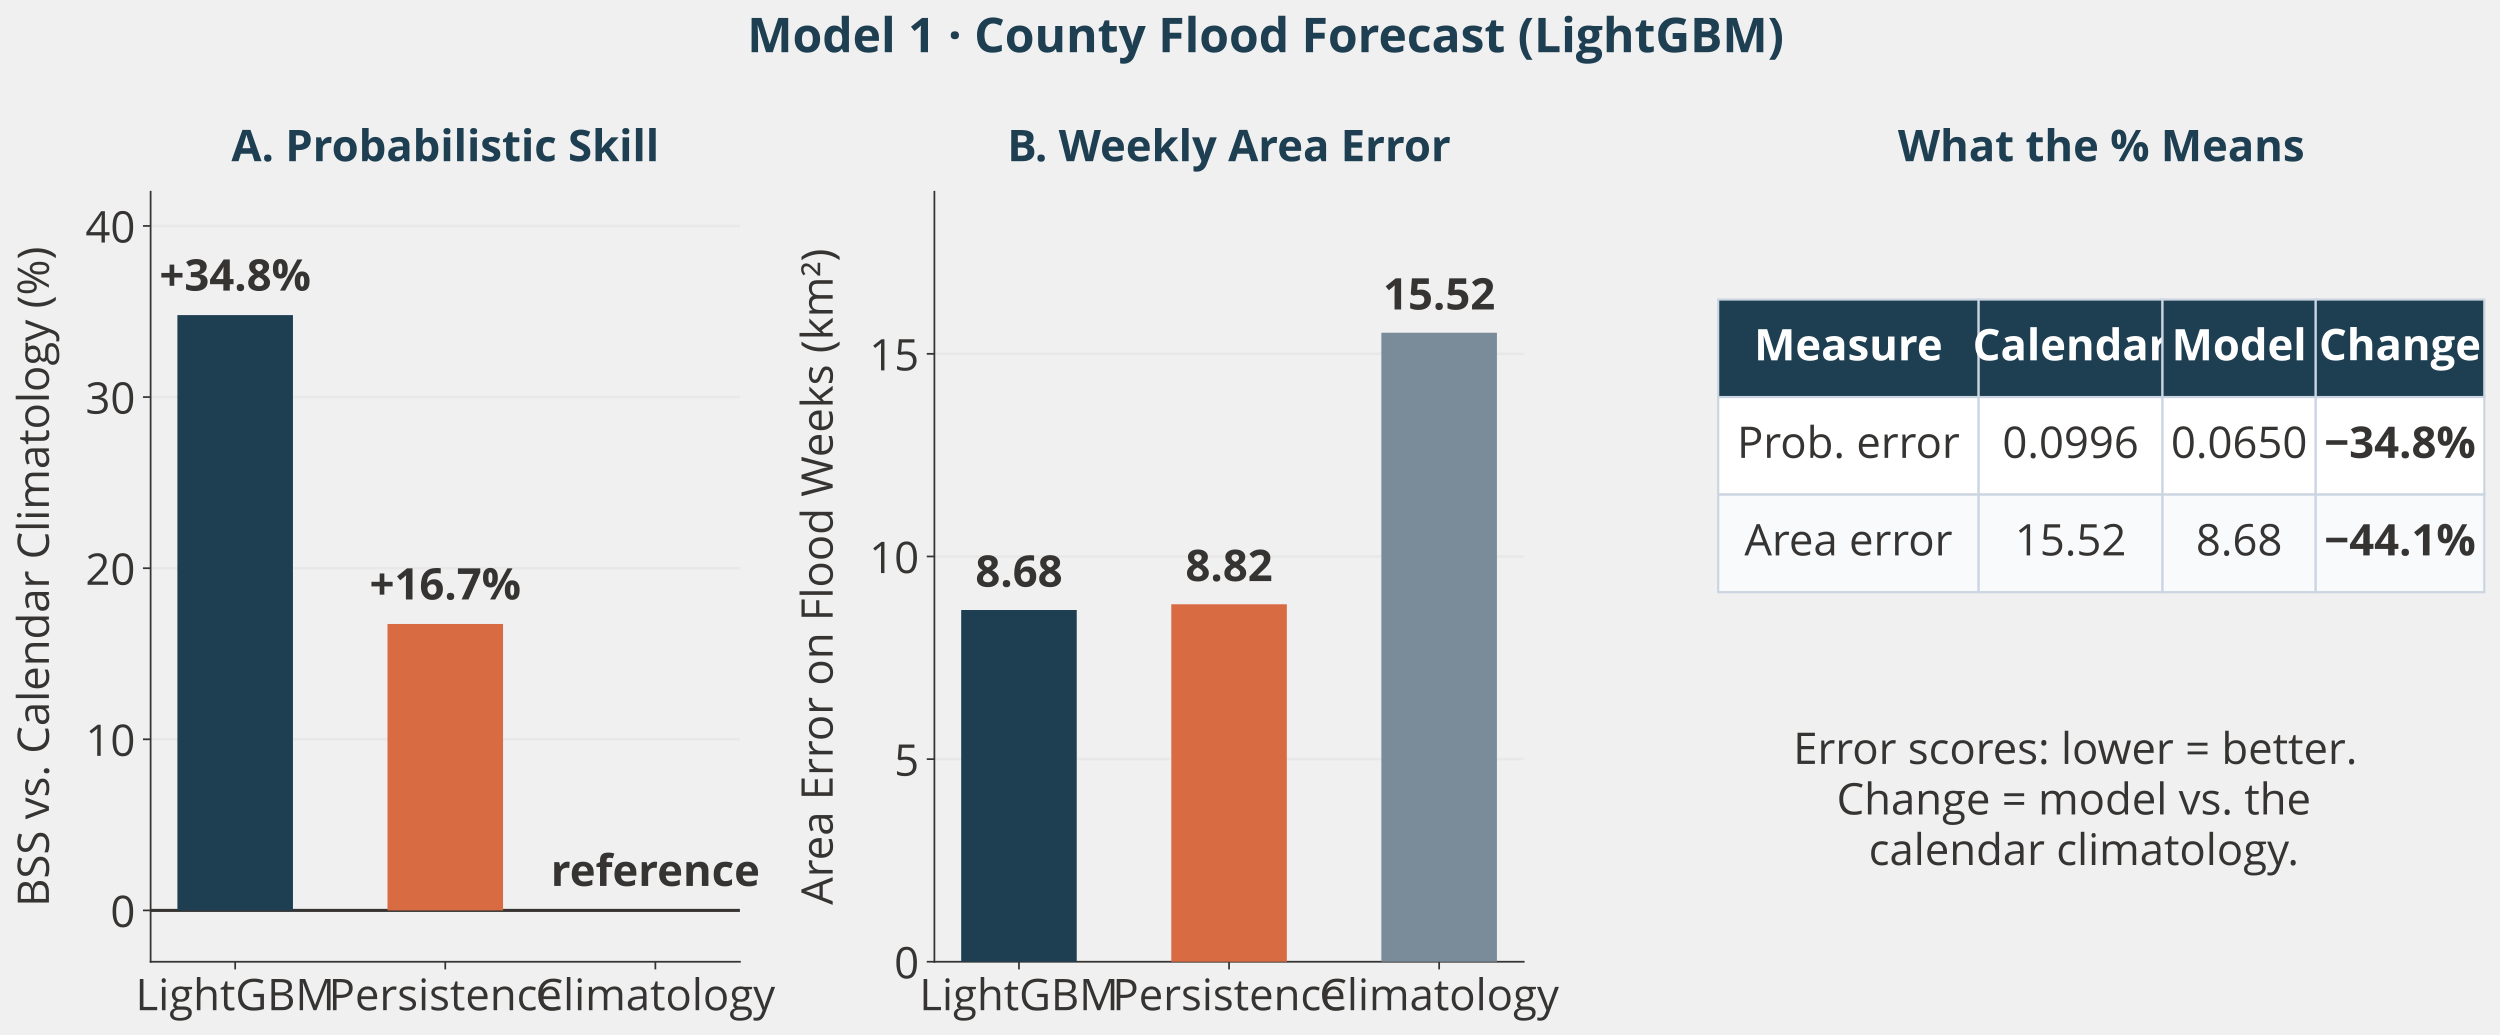
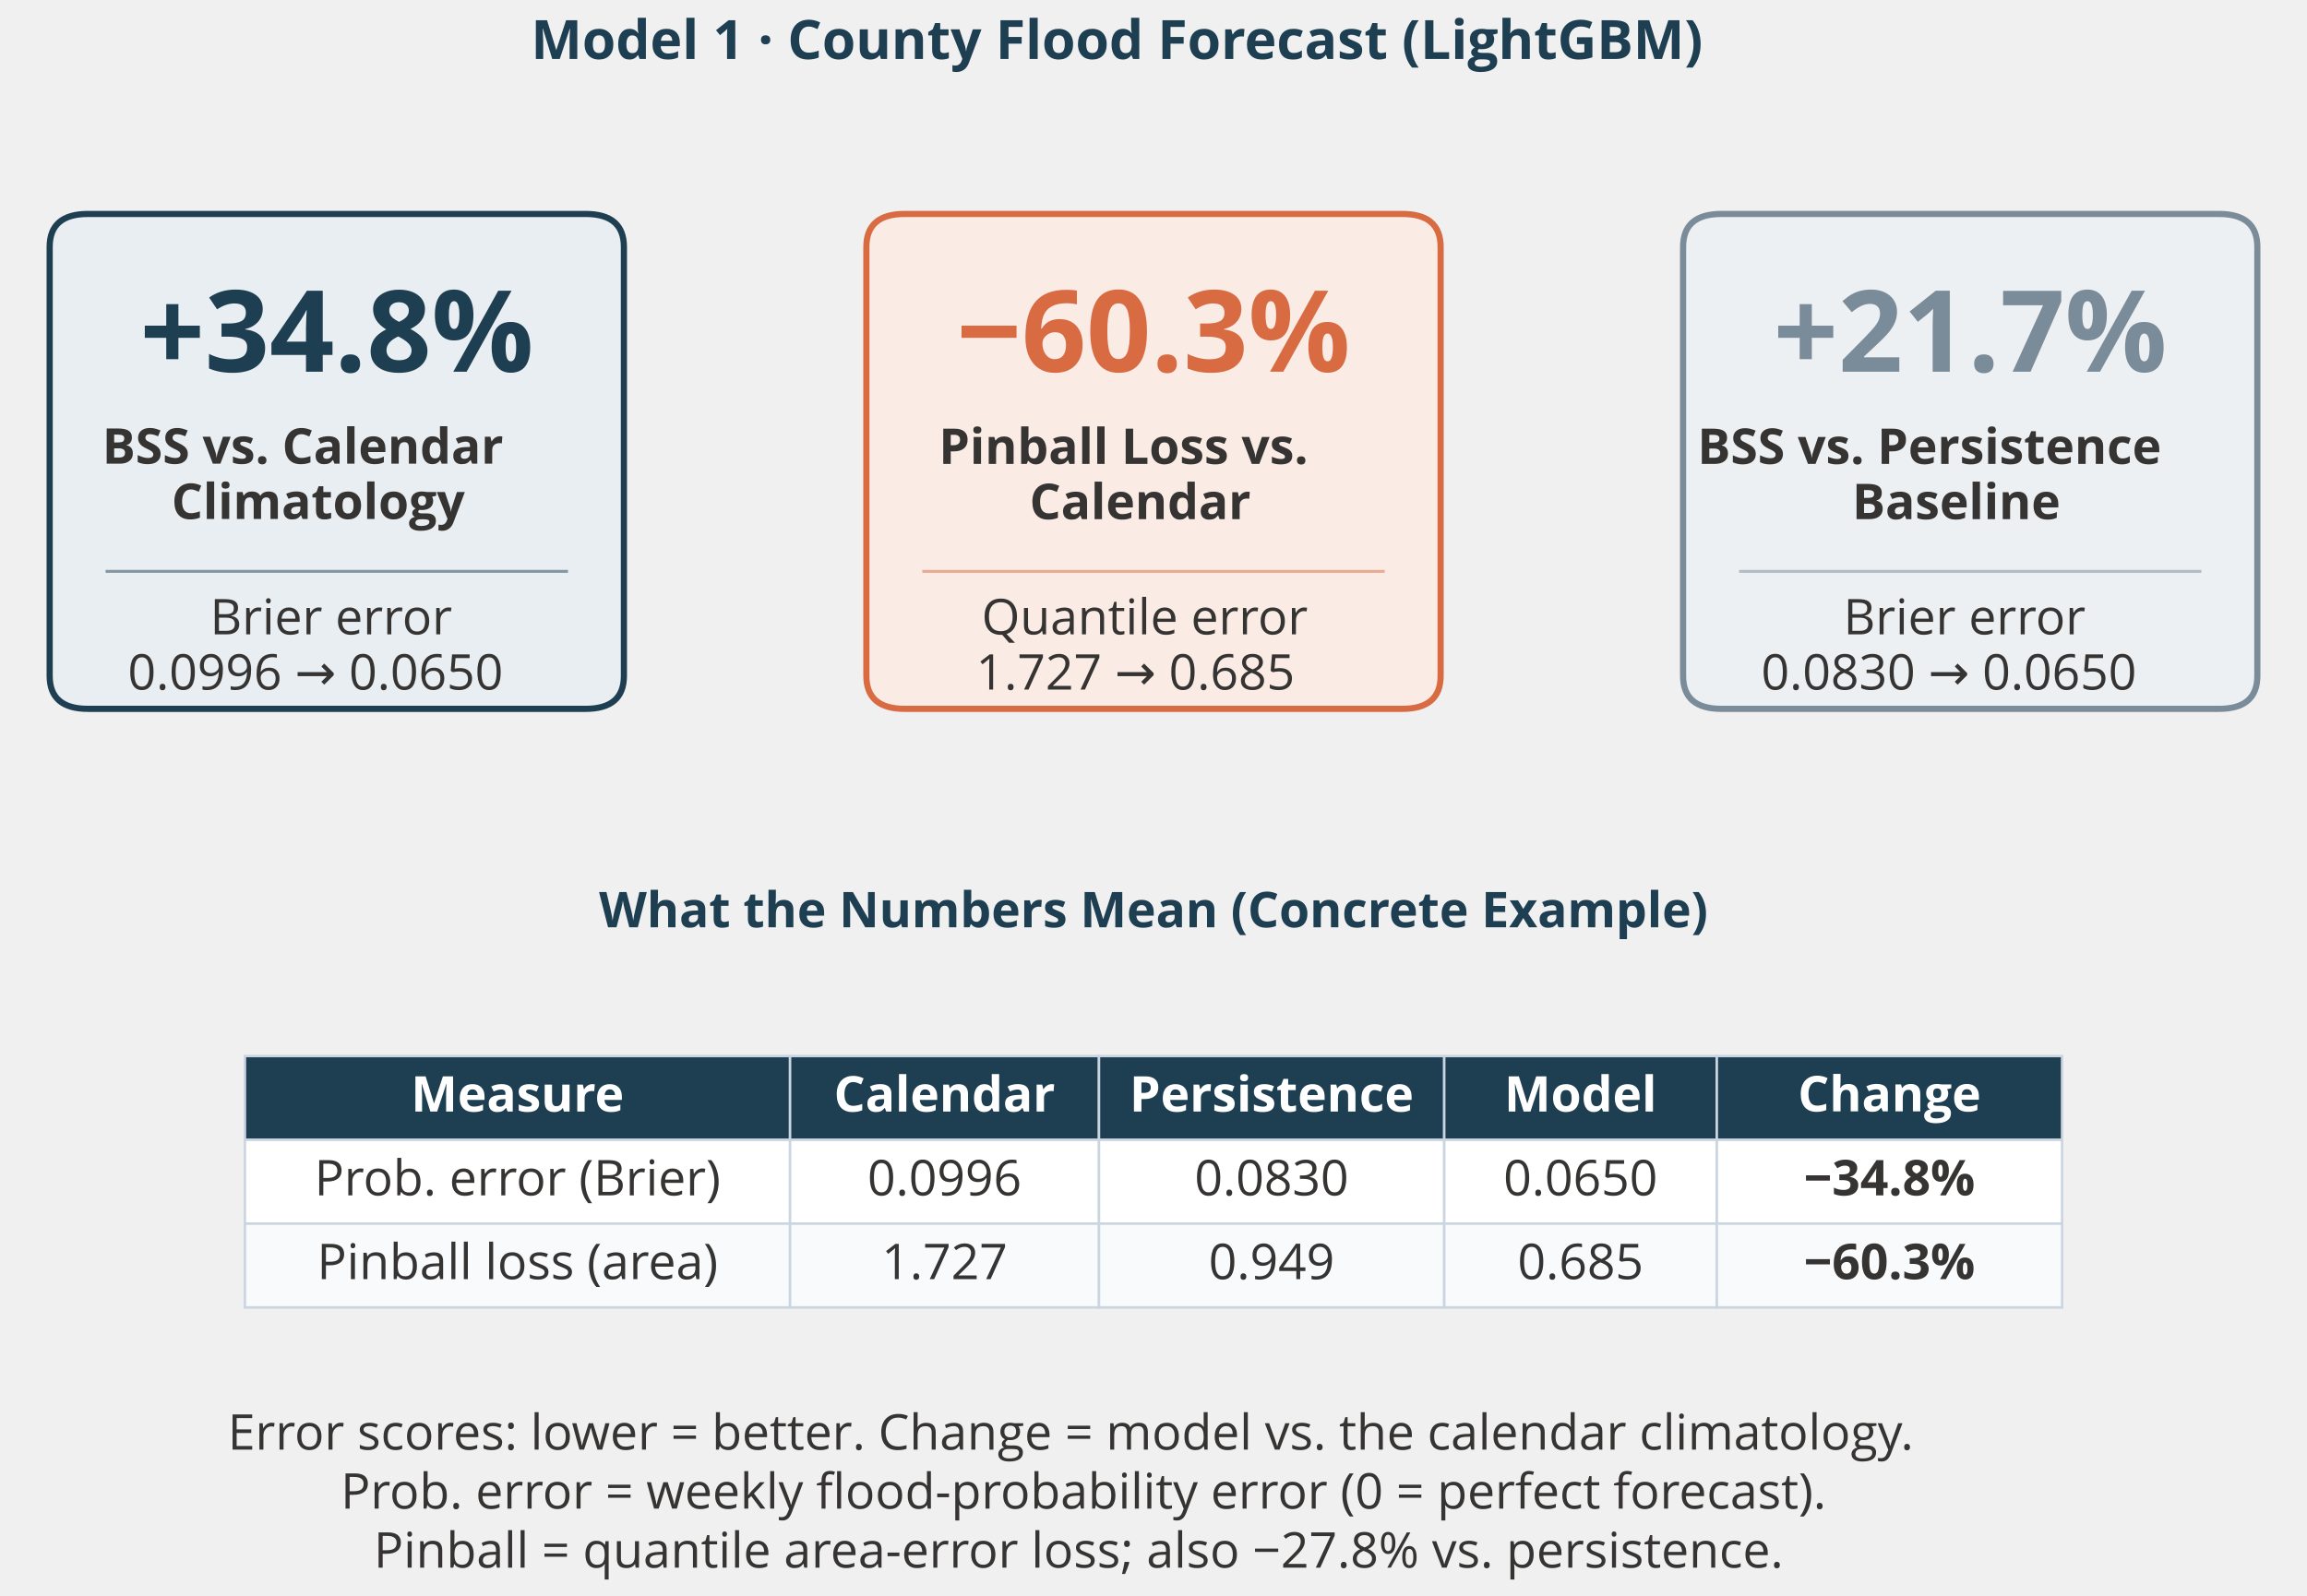
- <svg xmlns="http://www.w3.org/2000/svg" xmlns:xlink="http://www.w3.org/1999/xlink" width="1145.406pt" height="474.196pt" viewBox="0 0 1145.406 474.196" version="1.1">
+ <svg xmlns="http://www.w3.org/2000/svg" width="935.1pt" height="646.941pt" viewBox="0 0 935.1 646.941" version="1.1">
  <defs>
    <style type="text/css">*{stroke-linejoin: round; stroke-linecap: butt}</style>
  </defs>
  <g id="figure_1">
    <g id="patch_1">
-       <path d="M 0 474.196  L 1145.406 474.196  L 1145.406 0  L 0 0  L 0 474.196  z " style="fill: none; opacity: 0" />
+       <path d="M 0 646.941  L 935.1 646.941  L 935.1 0  L 0 0  L 0 646.941  z " style="fill: none; opacity: 0" />
    </g>
    <g id="axes_1">
      <g id="patch_2">
-         <path d="M 69.006 440.64  L 339.006 440.64  L 339.006 87.84  L 69.006 87.84  L 69.006 440.64  z " style="fill: none" />
+         <path d="M 35.649 287.397  L 237.375 287.397  Q 252.892 287.397 252.892 274.021  L 252.892 100.124  Q 252.892 86.747 237.375 86.747  L 35.649 86.747  Q 20.131 86.747 20.131 100.124  L 20.131 274.021  Q 20.131 287.397 35.649 287.397  z " clip-path="url(#p155c8d2c4f)" style="fill: #e8eef2; stroke: #1e3f52; stroke-width: 2.5; stroke-linejoin: miter" />
      </g>
-       <g id="matplotlib.axis_1">
-         <g id="xtick_1">
-           <g id="line2d_1">
-             <defs>
-               <path id="m91d1c0419f" d="M 0 0  L 0 3.5  " style="stroke: #363432; stroke-width: 0.8" />
-             </defs>
-             <g>
-               <use xlink:href="#m91d1c0419f" x="107.75" y="440.64" style="fill: #363432; stroke: #363432; stroke-width: 0.8" />
-             </g>
-           </g>
-           <g id="text_1">
-             <text style="font-size: 20px; font-family: 'Open Sans', 'DejaVu Sans', 'Arial', sans-serif; text-anchor: middle; fill: #363432" x="107.75" y="462.837" transform="rotate(-0 107.7496 462.8369)">LightGBM</text>
-           </g>
-         </g>
-         <g id="xtick_2">
-           <g id="line2d_2">
-             <g>
-               <use xlink:href="#m91d1c0419f" x="204.006" y="440.64" style="fill: #363432; stroke: #363432; stroke-width: 0.8" />
-             </g>
-           </g>
-           <g id="text_2">
-             <text style="font-size: 20px; font-family: 'Open Sans', 'DejaVu Sans', 'Arial', sans-serif; text-anchor: middle; fill: #363432" x="204.006" y="462.837" transform="rotate(-0 204.0062 462.8369)">Persistence</text>
-           </g>
-         </g>
-         <g id="xtick_3">
-           <g id="line2d_3">
-             <g>
-               <use xlink:href="#m91d1c0419f" x="300.263" y="440.64" style="fill: #363432; stroke: #363432; stroke-width: 0.8" />
-             </g>
-           </g>
-           <g id="text_3">
-             <text style="font-size: 20px; font-family: 'Open Sans', 'DejaVu Sans', 'Arial', sans-serif; text-anchor: middle; fill: #363432" x="300.263" y="462.837" transform="rotate(-0 300.2629 462.8369)">Climatology</text>
-           </g>
-         </g>
+       <g id="text_1">
+         <text style="font-weight: 700; font-size: 46px; font-family: 'Open Sans', 'DejaVu Sans', 'Arial', sans-serif; text-anchor: middle; fill: #1e3f52" x="136.512" y="150.718" transform="rotate(-0 136.5118 150.7176)">+34.8%</text>
      </g>
-       <g id="matplotlib.axis_2">
-         <g id="ytick_1">
-           <g id="line2d_4">
-             <path d="M 69.006 417.12  L 339.006 417.12  " clip-path="url(#pa9f3f5efcd)" style="fill: none; stroke: #e0e0e0; stroke-opacity: 0.5; stroke-width: 1.2; stroke-linecap: square" />
-           </g>
-           <g id="line2d_5">
-             <defs>
-               <path id="m91d59b9c70" d="M 0 0  L -3.5 0  " style="stroke: #363432; stroke-width: 0.8" />
-             </defs>
-             <g>
-               <use xlink:href="#m91d59b9c70" x="69.006" y="417.12" style="fill: #363432; stroke: #363432; stroke-width: 0.8" />
-             </g>
-           </g>
-           <g id="text_4">
-             <text style="font-size: 20px; font-family: 'Open Sans', 'DejaVu Sans', 'Arial', sans-serif; text-anchor: end; fill: #363432" x="62.006" y="424.718" transform="rotate(-0 62.00625 424.7184)">0</text>
-           </g>
-         </g>
-         <g id="ytick_2">
-           <g id="line2d_6">
-             <path d="M 69.006 338.72  L 339.006 338.72  " clip-path="url(#pa9f3f5efcd)" style="fill: none; stroke: #e0e0e0; stroke-opacity: 0.5; stroke-width: 1.2; stroke-linecap: square" />
-           </g>
-           <g id="line2d_7">
-             <g>
-               <use xlink:href="#m91d59b9c70" x="69.006" y="338.72" style="fill: #363432; stroke: #363432; stroke-width: 0.8" />
-             </g>
-           </g>
-           <g id="text_5">
-             <text style="font-size: 20px; font-family: 'Open Sans', 'DejaVu Sans', 'Arial', sans-serif; text-anchor: end; fill: #363432" x="62.006" y="346.318" transform="rotate(-0 62.00625 346.3184)">10</text>
-           </g>
-         </g>
-         <g id="ytick_3">
-           <g id="line2d_8">
-             <path d="M 69.006 260.32  L 339.006 260.32  " clip-path="url(#pa9f3f5efcd)" style="fill: none; stroke: #e0e0e0; stroke-opacity: 0.5; stroke-width: 1.2; stroke-linecap: square" />
-           </g>
-           <g id="line2d_9">
-             <g>
-               <use xlink:href="#m91d59b9c70" x="69.006" y="260.32" style="fill: #363432; stroke: #363432; stroke-width: 0.8" />
-             </g>
-           </g>
-           <g id="text_6">
-             <text style="font-size: 20px; font-family: 'Open Sans', 'DejaVu Sans', 'Arial', sans-serif; text-anchor: end; fill: #363432" x="62.006" y="267.918" transform="rotate(-0 62.00625 267.9184)">20</text>
-           </g>
-         </g>
-         <g id="ytick_4">
-           <g id="line2d_10">
-             <path d="M 69.006 181.92  L 339.006 181.92  " clip-path="url(#pa9f3f5efcd)" style="fill: none; stroke: #e0e0e0; stroke-opacity: 0.5; stroke-width: 1.2; stroke-linecap: square" />
-           </g>
-           <g id="line2d_11">
-             <g>
-               <use xlink:href="#m91d59b9c70" x="69.006" y="181.92" style="fill: #363432; stroke: #363432; stroke-width: 0.8" />
-             </g>
-           </g>
-           <g id="text_7">
-             <text style="font-size: 20px; font-family: 'Open Sans', 'DejaVu Sans', 'Arial', sans-serif; text-anchor: end; fill: #363432" x="62.006" y="189.518" transform="rotate(-0 62.00625 189.5184)">30</text>
-           </g>
-         </g>
-         <g id="ytick_5">
-           <g id="line2d_12">
-             <path d="M 69.006 103.52  L 339.006 103.52  " clip-path="url(#pa9f3f5efcd)" style="fill: none; stroke: #e0e0e0; stroke-opacity: 0.5; stroke-width: 1.2; stroke-linecap: square" />
-           </g>
-           <g id="line2d_13">
-             <g>
-               <use xlink:href="#m91d59b9c70" x="69.006" y="103.52" style="fill: #363432; stroke: #363432; stroke-width: 0.8" />
-             </g>
-           </g>
-           <g id="text_8">
-             <text style="font-size: 20px; font-family: 'Open Sans', 'DejaVu Sans', 'Arial', sans-serif; text-anchor: end; fill: #363432" x="62.006" y="111.118" transform="rotate(-0 62.00625 111.1184)">40</text>
-           </g>
-         </g>
-         <g id="text_9">
-           <text style="font-size: 20px; font-family: 'Open Sans', 'DejaVu Sans', 'Arial', sans-serif; text-anchor: middle; fill: #363432" x="22.397" y="264.24" transform="rotate(-90 22.39688 264.24)">BSS vs. Calendar Climatology (%)</text>
-         </g>
+       <g id="text_2">
+         <text style="font-weight: 700; font-size: 20px; font-family: 'Open Sans', 'DejaVu Sans', 'Arial', sans-serif; fill: #363432" transform="translate(41.45086 188.0034)">BSS vs. Calendar</text>
+         <text style="font-weight: 700; font-size: 20px; font-family: 'Open Sans', 'DejaVu Sans', 'Arial', sans-serif; fill: #363432" transform="translate(69.52273 210.3991)">Climatology</text>
      </g>
-       <g id="line2d_14">
-         <path d="M 69.006 417.12  L 339.006 417.12  " clip-path="url(#pa9f3f5efcd)" style="fill: none; stroke: #363432; stroke-width: 1.4; stroke-linecap: square" />
+       <g id="line2d_1">
+         <path d="M 43.407 231.661  L 229.616 231.661  " clip-path="url(#p155c8d2c4f)" style="fill: none; stroke: #1e3f52; stroke-opacity: 0.5; stroke-width: 1.2; stroke-linecap: square" />
      </g>
-       <g id="patch_3">
-         <path d="M 69.006 440.64  L 69.006 87.84  " style="fill: none; stroke: #363432; stroke-width: 0.8; stroke-linejoin: miter; stroke-linecap: square" />
-       </g>
-       <g id="patch_4">
-         <path d="M 69.006 440.64  L 339.006 440.64  " style="fill: none; stroke: #363432; stroke-width: 0.8; stroke-linejoin: miter; stroke-linecap: square" />
-       </g>
-       <g id="patch_5">
-         <path d="M 81.279 417.12  L 134.22 417.12  L 134.22 144.366  L 81.279 144.366  z " clip-path="url(#pa9f3f5efcd)" style="fill: #1e3f52" />
-       </g>
-       <g id="patch_6">
-         <path d="M 177.536 417.12  L 230.477 417.12  L 230.477 285.878  L 177.536 285.878  z " clip-path="url(#pa9f3f5efcd)" style="fill: #d96b43" />
-       </g>
-       <g id="patch_7">
-         <path d="M 273.792 417.12  L 326.734 417.12  L 326.734 417.12  L 273.792 417.12  z " clip-path="url(#pa9f3f5efcd)" style="fill: #7a8b99" />
-       </g>
-       <g id="text_10">
-         <text style="font-weight: 700; font-size: 20px; font-family: 'Open Sans', 'DejaVu Sans', 'Arial', sans-serif; text-anchor: middle; fill: #363432" x="107.75" y="133.151" transform="rotate(-0 107.7496 133.151)">+34.8%</text>
-       </g>
-       <g id="text_11">
-         <text style="font-weight: 700; font-size: 20px; font-family: 'Open Sans', 'DejaVu Sans', 'Arial', sans-serif; text-anchor: middle; fill: #363432" x="204.006" y="274.663" transform="rotate(-0 204.0062 274.663)">+16.7%</text>
-       </g>
-       <g id="text_12">
-         <text style="font-weight: 700; font-size: 20px; font-family: 'Open Sans', 'DejaVu Sans', 'Arial', sans-serif; text-anchor: middle; fill: #363432" x="300.263" y="405.905" transform="rotate(-0 300.2629 405.9046)">reference</text>
-       </g>
-       <g id="text_13">
-         <text style="font-weight: 700; font-size: 20px; font-family: 'Open Sans', 'DejaVu Sans', 'Arial', sans-serif; text-anchor: middle; fill: #1e3f52" x="204.006" y="73.84" transform="rotate(-0 204.0062 73.84)">A. Probabilistic Skill</text>
+       <g id="text_3">
+         <text style="font-size: 20px; font-family: 'Open Sans', 'DejaVu Sans', 'Arial', sans-serif; fill: #363432" transform="translate(85.11492 257.1944)">Brier error</text>
+         <text style="font-size: 20px; font-family: 'Open Sans', 'DejaVu Sans', 'Arial', sans-serif; fill: #363432" transform="translate(51.79461 279.59)">0.0996 → 0.0650</text>
      </g>
    </g>
    <g id="axes_2">
-       <g id="patch_8">
-         <path d="M 428.106 440.64  L 698.106 440.64  L 698.106 87.84  L 428.106 87.84  L 428.106 440.64  z " style="fill: none" />
+       <g id="patch_3">
+         <path d="M 366.687 287.397  L 568.413 287.397  Q 583.931 287.397 583.931 274.021  L 583.931 100.124  Q 583.931 86.747 568.413 86.747  L 366.687 86.747  Q 351.169 86.747 351.169 100.124  L 351.169 274.021  Q 351.169 287.397 366.687 287.397  z " clip-path="url(#pcead2581b4)" style="fill: #faece5; stroke: #d96b43; stroke-width: 2.5; stroke-linejoin: miter" />
      </g>
-       <g id="matplotlib.axis_3">
-         <g id="xtick_4">
-           <g id="line2d_15">
-             <g>
-               <use xlink:href="#m91d1c0419f" x="466.85" y="440.64" style="fill: #363432; stroke: #363432; stroke-width: 0.8" />
-             </g>
-           </g>
-           <g id="text_14">
-             <text style="font-size: 20px; font-family: 'Open Sans', 'DejaVu Sans', 'Arial', sans-serif; text-anchor: middle; fill: #363432" x="466.85" y="462.837" transform="rotate(-0 466.8496 462.8369)">LightGBM</text>
-           </g>
-         </g>
-         <g id="xtick_5">
-           <g id="line2d_16">
-             <g>
-               <use xlink:href="#m91d1c0419f" x="563.106" y="440.64" style="fill: #363432; stroke: #363432; stroke-width: 0.8" />
-             </g>
-           </g>
-           <g id="text_15">
-             <text style="font-size: 20px; font-family: 'Open Sans', 'DejaVu Sans', 'Arial', sans-serif; text-anchor: middle; fill: #363432" x="563.106" y="462.837" transform="rotate(-0 563.1063 462.8369)">Persistence</text>
-           </g>
-         </g>
-         <g id="xtick_6">
-           <g id="line2d_17">
-             <g>
-               <use xlink:href="#m91d1c0419f" x="659.363" y="440.64" style="fill: #363432; stroke: #363432; stroke-width: 0.8" />
-             </g>
-           </g>
-           <g id="text_16">
-             <text style="font-size: 20px; font-family: 'Open Sans', 'DejaVu Sans', 'Arial', sans-serif; text-anchor: middle; fill: #363432" x="659.363" y="462.837" transform="rotate(-0 659.3629 462.8369)">Climatology</text>
-           </g>
-         </g>
+       <g id="text_4">
+         <text style="font-weight: 700; font-size: 46px; font-family: 'Open Sans', 'DejaVu Sans', 'Arial', sans-serif; text-anchor: middle; fill: #d96b43" x="467.55" y="150.718" transform="rotate(-0 467.55 150.7176)">−60.3%</text>
      </g>
-       <g id="matplotlib.axis_4">
-         <g id="ytick_6">
-           <g id="line2d_18">
-             <path d="M 428.106 440.64  L 698.106 440.64  " clip-path="url(#pc1e1d844f1)" style="fill: none; stroke: #e0e0e0; stroke-opacity: 0.5; stroke-width: 1.2; stroke-linecap: square" />
-           </g>
-           <g id="line2d_19">
-             <g>
-               <use xlink:href="#m91d59b9c70" x="428.106" y="440.64" style="fill: #363432; stroke: #363432; stroke-width: 0.8" />
-             </g>
-           </g>
-           <g id="text_17">
-             <text style="font-size: 20px; font-family: 'Open Sans', 'DejaVu Sans', 'Arial', sans-serif; text-anchor: end; fill: #363432" x="421.106" y="448.238" transform="rotate(-0 421.1062 448.2384)">0</text>
-           </g>
-         </g>
-         <g id="ytick_7">
-           <g id="line2d_20">
-             <path d="M 428.106 347.798  L 698.106 347.798  " clip-path="url(#pc1e1d844f1)" style="fill: none; stroke: #e0e0e0; stroke-opacity: 0.5; stroke-width: 1.2; stroke-linecap: square" />
-           </g>
-           <g id="line2d_21">
-             <g>
-               <use xlink:href="#m91d59b9c70" x="428.106" y="347.798" style="fill: #363432; stroke: #363432; stroke-width: 0.8" />
-             </g>
-           </g>
-           <g id="text_18">
-             <text style="font-size: 20px; font-family: 'Open Sans', 'DejaVu Sans', 'Arial', sans-serif; text-anchor: end; fill: #363432" x="421.106" y="355.396" transform="rotate(-0 421.1062 355.3963)">5</text>
-           </g>
-         </g>
-         <g id="ytick_8">
-           <g id="line2d_22">
-             <path d="M 428.106 254.956  L 698.106 254.956  " clip-path="url(#pc1e1d844f1)" style="fill: none; stroke: #e0e0e0; stroke-opacity: 0.5; stroke-width: 1.2; stroke-linecap: square" />
-           </g>
-           <g id="line2d_23">
-             <g>
-               <use xlink:href="#m91d59b9c70" x="428.106" y="254.956" style="fill: #363432; stroke: #363432; stroke-width: 0.8" />
-             </g>
-           </g>
-           <g id="text_19">
-             <text style="font-size: 20px; font-family: 'Open Sans', 'DejaVu Sans', 'Arial', sans-serif; text-anchor: end; fill: #363432" x="421.106" y="262.554" transform="rotate(-0 421.1062 262.5542)">10</text>
-           </g>
-         </g>
-         <g id="ytick_9">
-           <g id="line2d_24">
-             <path d="M 428.106 162.114  L 698.106 162.114  " clip-path="url(#pc1e1d844f1)" style="fill: none; stroke: #e0e0e0; stroke-opacity: 0.5; stroke-width: 1.2; stroke-linecap: square" />
-           </g>
-           <g id="line2d_25">
-             <g>
-               <use xlink:href="#m91d59b9c70" x="428.106" y="162.114" style="fill: #363432; stroke: #363432; stroke-width: 0.8" />
-             </g>
-           </g>
-           <g id="text_20">
-             <text style="font-size: 20px; font-family: 'Open Sans', 'DejaVu Sans', 'Arial', sans-serif; text-anchor: end; fill: #363432" x="421.106" y="169.712" transform="rotate(-0 421.1062 169.7121)">15</text>
-           </g>
-         </g>
-         <g id="text_21">
-           <text style="font-size: 20px; font-family: 'Open Sans', 'DejaVu Sans', 'Arial', sans-serif; text-anchor: middle; fill: #363432" x="381.497" y="264.24" transform="rotate(-90 381.4969 264.24)">Area Error on Flood Weeks (km²)</text>
-         </g>
+       <g id="text_5">
+         <text style="font-weight: 700; font-size: 20px; font-family: 'Open Sans', 'DejaVu Sans', 'Arial', sans-serif; fill: #363432" transform="translate(380.5344 188.0816)">Pinball Loss vs.</text>
+         <text style="font-weight: 700; font-size: 20px; font-family: 'Open Sans', 'DejaVu Sans', 'Arial', sans-serif; fill: #363432" transform="translate(417.2953 210.4772)">Calendar</text>
      </g>
-       <g id="patch_9">
-         <path d="M 428.106 440.64  L 428.106 87.84  " style="fill: none; stroke: #363432; stroke-width: 0.8; stroke-linejoin: miter; stroke-linecap: square" />
+       <g id="line2d_2">
+         <path d="M 374.446 231.661  L 560.654 231.661  " clip-path="url(#pcead2581b4)" style="fill: none; stroke: #d96b43; stroke-opacity: 0.5; stroke-width: 1.2; stroke-linecap: square" />
      </g>
-       <g id="patch_10">
-         <path d="M 428.106 440.64  L 698.106 440.64  " style="fill: none; stroke: #363432; stroke-width: 0.8; stroke-linejoin: miter; stroke-linecap: square" />
-       </g>
-       <g id="patch_11">
-         <path d="M 440.379 440.64  L 493.32 440.64  L 493.32 279.466  L 440.379 279.466  z " clip-path="url(#pc1e1d844f1)" style="fill: #1e3f52" />
-       </g>
-       <g id="patch_12">
-         <path d="M 536.636 440.64  L 589.577 440.64  L 589.577 276.867  L 536.636 276.867  z " clip-path="url(#pc1e1d844f1)" style="fill: #d96b43" />
-       </g>
-       <g id="patch_13">
-         <path d="M 632.892 440.64  L 685.834 440.64  L 685.834 152.458  L 632.892 152.458  z " clip-path="url(#pc1e1d844f1)" style="fill: #7a8b99" />
-       </g>
-       <g id="text_22">
-         <text style="font-weight: 700; font-size: 20px; font-family: 'Open Sans', 'DejaVu Sans', 'Arial', sans-serif; text-anchor: middle; fill: #363432" x="466.85" y="268.808" transform="rotate(-0 466.8496 268.8078)">8.68</text>
-       </g>
-       <g id="text_23">
-         <text style="font-weight: 700; font-size: 20px; font-family: 'Open Sans', 'DejaVu Sans', 'Arial', sans-serif; text-anchor: middle; fill: #363432" x="563.106" y="266.208" transform="rotate(-0 563.1063 266.2082)">8.82</text>
-       </g>
-       <g id="text_24">
-         <text style="font-weight: 700; font-size: 20px; font-family: 'Open Sans', 'DejaVu Sans', 'Arial', sans-serif; text-anchor: middle; fill: #363432" x="659.363" y="141.8" transform="rotate(-0 659.3629 141.7998)">15.52</text>
-       </g>
-       <g id="text_25">
-         <text style="font-weight: 700; font-size: 20px; font-family: 'Open Sans', 'DejaVu Sans', 'Arial', sans-serif; text-anchor: middle; fill: #1e3f52" x="563.106" y="73.84" transform="rotate(-0 563.1063 73.84)">B. Weekly Area Error</text>
+       <g id="text_6">
+         <text style="font-size: 20px; font-family: 'Open Sans', 'DejaVu Sans', 'Arial', sans-serif; fill: #363432" transform="translate(397.8625 257.1944)">Quantile error</text>
+         <text style="font-size: 20px; font-family: 'Open Sans', 'DejaVu Sans', 'Arial', sans-serif; fill: #363432" transform="translate(395.5578 279.59)">1.727 → 0.685</text>
      </g>
    </g>
    <g id="axes_3">
+       <g id="patch_4">
+         <path d="M 697.725 287.397  L 899.451 287.397  Q 914.969 287.397 914.969 274.021  L 914.969 100.124  Q 914.969 86.747 899.451 86.747  L 697.725 86.747  Q 682.208 86.747 682.208 100.124  L 682.208 274.021  Q 682.208 287.397 697.725 287.397  z " clip-path="url(#p6800b503fa)" style="fill: #edf0f2; stroke: #7a8b99; stroke-width: 2.5; stroke-linejoin: miter" />
+       </g>
+       <g id="text_7">
+         <text style="font-weight: 700; font-size: 46px; font-family: 'Open Sans', 'DejaVu Sans', 'Arial', sans-serif; text-anchor: middle; fill: #7a8b99" x="798.588" y="150.718" transform="rotate(-0 798.5882 150.7176)">+21.7%</text>
+       </g>
+       <g id="text_8">
+         <text style="font-weight: 700; font-size: 20px; font-family: 'Open Sans', 'DejaVu Sans', 'Arial', sans-serif; fill: #363432" transform="translate(688.0148 188.0816)">BSS vs. Persistence</text>
+         <text style="font-weight: 700; font-size: 20px; font-family: 'Open Sans', 'DejaVu Sans', 'Arial', sans-serif; fill: #363432" transform="translate(750.7257 210.4772)">Baseline</text>
+       </g>
+       <g id="line2d_3">
+         <path d="M 705.484 231.661  L 891.693 231.661  " clip-path="url(#p6800b503fa)" style="fill: none; stroke: #7a8b99; stroke-opacity: 0.5; stroke-width: 1.2; stroke-linecap: square" />
+       </g>
+       <g id="text_9">
+         <text style="font-size: 20px; font-family: 'Open Sans', 'DejaVu Sans', 'Arial', sans-serif; fill: #363432" transform="translate(747.1913 257.1944)">Brier error</text>
+         <text style="font-size: 20px; font-family: 'Open Sans', 'DejaVu Sans', 'Arial', sans-serif; fill: #363432" transform="translate(713.871 279.59)">0.0830 → 0.0650</text>
+       </g>
+     </g>
+     <g id="axes_4">
      <g id="table_1">
+         <g id="patch_5">
+           <path d="M 99.27 462.143  L 320.238 462.143  L 320.238 428.171  L 99.27 428.171  z " style="fill: #1e3f52; stroke: #cbd5e1; stroke-linejoin: miter" />
+         </g>
+         <g id="text_10">
+           <text style="font-weight: 700; font-size: 20px; font-family: 'Open Sans', 'DejaVu Sans', 'Arial', sans-serif; text-anchor: middle; fill: #ffffff" x="209.754" y="450.676" transform="rotate(-0 209.754 450.6759)">Measure</text>
+         </g>
+         <g id="patch_6">
+           <path d="M 320.238 462.143  L 445.453 462.143  L 445.453 428.171  L 320.238 428.171  z " style="fill: #1e3f52; stroke: #cbd5e1; stroke-linejoin: miter" />
+         </g>
+         <g id="text_11">
+           <text style="font-weight: 700; font-size: 20px; font-family: 'Open Sans', 'DejaVu Sans', 'Arial', sans-serif; text-anchor: middle; fill: #ffffff" x="382.846" y="450.676" transform="rotate(-0 382.8456 450.6759)">Calendar</text>
+         </g>
+         <g id="patch_7">
+           <path d="M 445.453 462.143  L 585.4 462.143  L 585.4 428.171  L 445.453 428.171  z " style="fill: #1e3f52; stroke: #cbd5e1; stroke-linejoin: miter" />
+         </g>
+         <g id="text_12">
+           <text style="font-weight: 700; font-size: 20px; font-family: 'Open Sans', 'DejaVu Sans', 'Arial', sans-serif; text-anchor: middle; fill: #ffffff" x="515.426" y="450.676" transform="rotate(-0 515.4264 450.6759)">Persistence</text>
+         </g>
+         <g id="patch_8">
+           <path d="M 585.4 462.143  L 695.884 462.143  L 695.884 428.171  L 585.4 428.171  z " style="fill: #1e3f52; stroke: #cbd5e1; stroke-linejoin: miter" />
+         </g>
+         <g id="text_13">
+           <text style="font-weight: 700; font-size: 20px; font-family: 'Open Sans', 'DejaVu Sans', 'Arial', sans-serif; text-anchor: middle; fill: #ffffff" x="640.642" y="450.676" transform="rotate(-0 640.6416 450.6759)">Model</text>
+         </g>
+         <g id="patch_9">
+           <path d="M 695.884 462.143  L 835.83 462.143  L 835.83 428.171  L 695.884 428.171  z " style="fill: #1e3f52; stroke: #cbd5e1; stroke-linejoin: miter" />
+         </g>
+         <g id="text_14">
+           <text style="font-weight: 700; font-size: 20px; font-family: 'Open Sans', 'DejaVu Sans', 'Arial', sans-serif; text-anchor: middle; fill: #ffffff" x="765.857" y="450.598" transform="rotate(-0 765.8568 450.5978)">Change</text>
+         </g>
+         <g id="patch_10">
+           <path d="M 99.27 496.116  L 320.238 496.116  L 320.238 462.143  L 99.27 462.143  z " style="fill: #ffffff; stroke: #cbd5e1; stroke-linejoin: miter" />
+         </g>
+         <g id="text_15">
+           <text style="font-size: 20px; font-family: 'Open Sans', 'DejaVu Sans', 'Arial', sans-serif; text-anchor: middle; fill: #363432" x="209.754" y="484.648" transform="rotate(-0 209.754 484.6484)">Prob. error (Brier)</text>
+         </g>
+         <g id="patch_11">
+           <path d="M 320.238 496.116  L 445.453 496.116  L 445.453 462.143  L 320.238 462.143  z " style="fill: #ffffff; stroke: #cbd5e1; stroke-linejoin: miter" />
+         </g>
+         <g id="text_16">
+           <text style="font-size: 20px; font-family: 'Open Sans', 'DejaVu Sans', 'Arial', sans-serif; text-anchor: middle; fill: #363432" x="382.846" y="484.648" transform="rotate(-0 382.8456 484.6484)">0.0996</text>
+         </g>
+         <g id="patch_12">
+           <path d="M 445.453 496.116  L 585.4 496.116  L 585.4 462.143  L 445.453 462.143  z " style="fill: #ffffff; stroke: #cbd5e1; stroke-linejoin: miter" />
+         </g>
+         <g id="text_17">
+           <text style="font-size: 20px; font-family: 'Open Sans', 'DejaVu Sans', 'Arial', sans-serif; text-anchor: middle; fill: #363432" x="515.426" y="484.648" transform="rotate(-0 515.4264 484.6484)">0.0830</text>
+         </g>
+         <g id="patch_13">
+           <path d="M 585.4 496.116  L 695.884 496.116  L 695.884 462.143  L 585.4 462.143  z " style="fill: #ffffff; stroke: #cbd5e1; stroke-linejoin: miter" />
+         </g>
+         <g id="text_18">
+           <text style="font-size: 20px; font-family: 'Open Sans', 'DejaVu Sans', 'Arial', sans-serif; text-anchor: middle; fill: #363432" x="640.642" y="484.648" transform="rotate(-0 640.6416 484.6484)">0.0650</text>
+         </g>
        <g id="patch_14">
-           <path d="M 787.206 181.92  L 906.546 181.92  L 906.546 137.232  L 787.206 137.232  z " style="fill: #1e3f52; stroke: #cbd5e1; stroke-linejoin: miter" />
+           <path d="M 695.884 496.116  L 835.83 496.116  L 835.83 462.143  L 695.884 462.143  z " style="fill: #ffffff; stroke: #cbd5e1; stroke-linejoin: miter" />
        </g>
-         <g id="text_26">
-           <text style="font-weight: 700; font-size: 20px; font-family: 'Open Sans', 'DejaVu Sans', 'Arial', sans-serif; text-anchor: middle; fill: #ffffff" x="846.876" y="165.095" transform="rotate(-0 846.8763 165.0948)">Measure</text>
+         <g id="text_19">
+           <text style="font-weight: 700; font-size: 20px; font-family: 'Open Sans', 'DejaVu Sans', 'Arial', sans-serif; text-anchor: middle; fill: #363432" x="765.857" y="484.648" transform="rotate(-0 765.8568 484.6484)">−34.8%</text>
        </g>
        <g id="patch_15">
-           <path d="M 906.546 181.92  L 990.786 181.92  L 990.786 137.232  L 906.546 137.232  z " style="fill: #1e3f52; stroke: #cbd5e1; stroke-linejoin: miter" />
+           <path d="M 99.27 530.088  L 320.238 530.088  L 320.238 496.116  L 99.27 496.116  z " style="fill: #f8fafc; stroke: #cbd5e1; stroke-linejoin: miter" />
        </g>
-         <g id="text_27">
-           <text style="font-weight: 700; font-size: 20px; font-family: 'Open Sans', 'DejaVu Sans', 'Arial', sans-serif; text-anchor: middle; fill: #ffffff" x="948.666" y="165.095" transform="rotate(-0 948.6662 165.0948)">Calendar</text>
+         <g id="text_20">
+           <text style="font-size: 20px; font-family: 'Open Sans', 'DejaVu Sans', 'Arial', sans-serif; text-anchor: middle; fill: #363432" x="209.754" y="518.621" transform="rotate(-0 209.754 518.6209)">Pinball loss (area)</text>
        </g>
        <g id="patch_16">
-           <path d="M 990.786 181.92  L 1060.986 181.92  L 1060.986 137.232  L 990.786 137.232  z " style="fill: #1e3f52; stroke: #cbd5e1; stroke-linejoin: miter" />
+           <path d="M 320.238 530.088  L 445.453 530.088  L 445.453 496.116  L 320.238 496.116  z " style="fill: #f8fafc; stroke: #cbd5e1; stroke-linejoin: miter" />
        </g>
-         <g id="text_28">
-           <text style="font-weight: 700; font-size: 20px; font-family: 'Open Sans', 'DejaVu Sans', 'Arial', sans-serif; text-anchor: middle; fill: #ffffff" x="1025.886" y="165.095" transform="rotate(-0 1025.886 165.0948)">Model</text>
+         <g id="text_21">
+           <text style="font-size: 20px; font-family: 'Open Sans', 'DejaVu Sans', 'Arial', sans-serif; text-anchor: middle; fill: #363432" x="382.846" y="518.621" transform="rotate(-0 382.8456 518.6209)">1.727</text>
        </g>
        <g id="patch_17">
-           <path d="M 1060.986 181.92  L 1138.206 181.92  L 1138.206 137.232  L 1060.986 137.232  z " style="fill: #1e3f52; stroke: #cbd5e1; stroke-linejoin: miter" />
+           <path d="M 445.453 530.088  L 585.4 530.088  L 585.4 496.116  L 445.453 496.116  z " style="fill: #f8fafc; stroke: #cbd5e1; stroke-linejoin: miter" />
        </g>
-         <g id="text_29">
-           <text style="font-weight: 700; font-size: 20px; font-family: 'Open Sans', 'DejaVu Sans', 'Arial', sans-serif; text-anchor: middle; fill: #ffffff" x="1099.596" y="165.017" transform="rotate(-0 1099.596 165.0166)">Change</text>
+         <g id="text_22">
+           <text style="font-size: 20px; font-family: 'Open Sans', 'DejaVu Sans', 'Arial', sans-serif; text-anchor: middle; fill: #363432" x="515.426" y="518.621" transform="rotate(-0 515.4264 518.6209)">0.949</text>
        </g>
        <g id="patch_18">
-           <path d="M 787.206 226.608  L 906.546 226.608  L 906.546 181.92  L 787.206 181.92  z " style="fill: #ffffff; stroke: #cbd5e1; stroke-linejoin: miter" />
+           <path d="M 585.4 530.088  L 695.884 530.088  L 695.884 496.116  L 585.4 496.116  z " style="fill: #f8fafc; stroke: #cbd5e1; stroke-linejoin: miter" />
        </g>
-         <g id="text_30">
-           <text style="font-size: 20px; font-family: 'Open Sans', 'DejaVu Sans', 'Arial', sans-serif; text-anchor: middle; fill: #363432" x="846.876" y="209.783" transform="rotate(-0 846.8763 209.7827)">Prob. error</text>
+         <g id="text_23">
+           <text style="font-size: 20px; font-family: 'Open Sans', 'DejaVu Sans', 'Arial', sans-serif; text-anchor: middle; fill: #363432" x="640.642" y="518.621" transform="rotate(-0 640.6416 518.6209)">0.685</text>
        </g>
        <g id="patch_19">
-           <path d="M 906.546 226.608  L 990.786 226.608  L 990.786 181.92  L 906.546 181.92  z " style="fill: #ffffff; stroke: #cbd5e1; stroke-linejoin: miter" />
+           <path d="M 695.884 530.088  L 835.83 530.088  L 835.83 496.116  L 695.884 496.116  z " style="fill: #f8fafc; stroke: #cbd5e1; stroke-linejoin: miter" />
        </g>
-         <g id="text_31">
-           <text style="font-size: 20px; font-family: 'Open Sans', 'DejaVu Sans', 'Arial', sans-serif; text-anchor: middle; fill: #363432" x="948.666" y="209.783" transform="rotate(-0 948.6662 209.7827)">0.0996</text>
-         </g>
-         <g id="patch_20">
-           <path d="M 990.786 226.608  L 1060.986 226.608  L 1060.986 181.92  L 990.786 181.92  z " style="fill: #ffffff; stroke: #cbd5e1; stroke-linejoin: miter" />
-         </g>
-         <g id="text_32">
-           <text style="font-size: 20px; font-family: 'Open Sans', 'DejaVu Sans', 'Arial', sans-serif; text-anchor: middle; fill: #363432" x="1025.886" y="209.783" transform="rotate(-0 1025.886 209.7827)">0.0650</text>
-         </g>
-         <g id="patch_21">
-           <path d="M 1060.986 226.608  L 1138.206 226.608  L 1138.206 181.92  L 1060.986 181.92  z " style="fill: #ffffff; stroke: #cbd5e1; stroke-linejoin: miter" />
-         </g>
-         <g id="text_33">
-           <text style="font-weight: 700; font-size: 20px; font-family: 'Open Sans', 'DejaVu Sans', 'Arial', sans-serif; text-anchor: middle; fill: #363432" x="1099.596" y="209.783" transform="rotate(-0 1099.596 209.7827)">−34.8%</text>
-         </g>
-         <g id="patch_22">
-           <path d="M 787.206 271.296  L 906.546 271.296  L 906.546 226.608  L 787.206 226.608  z " style="fill: #f8fafc; stroke: #cbd5e1; stroke-linejoin: miter" />
-         </g>
-         <g id="text_34">
-           <text style="font-size: 20px; font-family: 'Open Sans', 'DejaVu Sans', 'Arial', sans-serif; text-anchor: middle; fill: #363432" x="846.876" y="254.471" transform="rotate(-0 846.8763 254.4708)">Area error</text>
-         </g>
-         <g id="patch_23">
-           <path d="M 906.546 271.296  L 990.786 271.296  L 990.786 226.608  L 906.546 226.608  z " style="fill: #f8fafc; stroke: #cbd5e1; stroke-linejoin: miter" />
-         </g>
-         <g id="text_35">
-           <text style="font-size: 20px; font-family: 'Open Sans', 'DejaVu Sans', 'Arial', sans-serif; text-anchor: middle; fill: #363432" x="948.666" y="254.471" transform="rotate(-0 948.6662 254.4708)">15.52</text>
-         </g>
-         <g id="patch_24">
-           <path d="M 990.786 271.296  L 1060.986 271.296  L 1060.986 226.608  L 990.786 226.608  z " style="fill: #f8fafc; stroke: #cbd5e1; stroke-linejoin: miter" />
-         </g>
-         <g id="text_36">
-           <text style="font-size: 20px; font-family: 'Open Sans', 'DejaVu Sans', 'Arial', sans-serif; text-anchor: middle; fill: #363432" x="1025.886" y="254.471" transform="rotate(-0 1025.886 254.4708)">8.68</text>
-         </g>
-         <g id="patch_25">
-           <path d="M 1060.986 271.296  L 1138.206 271.296  L 1138.206 226.608  L 1060.986 226.608  z " style="fill: #f8fafc; stroke: #cbd5e1; stroke-linejoin: miter" />
-         </g>
-         <g id="text_37">
-           <text style="font-weight: 700; font-size: 20px; font-family: 'Open Sans', 'DejaVu Sans', 'Arial', sans-serif; text-anchor: middle; fill: #363432" x="1099.596" y="254.471" transform="rotate(-0 1099.596 254.4708)">−44.1%</text>
+         <g id="text_24">
+           <text style="font-weight: 700; font-size: 20px; font-family: 'Open Sans', 'DejaVu Sans', 'Arial', sans-serif; text-anchor: middle; fill: #363432" x="765.857" y="518.621" transform="rotate(-0 765.8568 518.6209)">−60.3%</text>
        </g>
      </g>
-       <g id="text_38">
-         <text style="font-size: 20px; font-family: 'Open Sans', 'DejaVu Sans', 'Arial', sans-serif; fill: #363432" transform="translate(821.5891 349.9969)">Error scores: lower = better.</text>
-         <text style="font-size: 20px; font-family: 'Open Sans', 'DejaVu Sans', 'Arial', sans-serif; fill: #363432" transform="translate(841.4703 373.1523)">Change = model vs. the</text>
-         <text style="font-size: 20px; font-family: 'Open Sans', 'DejaVu Sans', 'Arial', sans-serif; fill: #363432" transform="translate(856.1656 396.3078)">calendar climatology.</text>
+       <g id="text_25">
+         <text style="font-size: 20px; font-family: 'Open Sans', 'DejaVu Sans', 'Arial', sans-serif; fill: #363432" transform="translate(92.3 587.7509)">Error scores: lower = better. Change = model vs. the calendar climatology.</text>
+         <text style="font-size: 20px; font-family: 'Open Sans', 'DejaVu Sans', 'Arial', sans-serif; fill: #363432" transform="translate(138.0938 611.6662)">Prob. error = weekly flood-probability error (0 = perfect forecast).</text>
+         <text style="font-size: 20px; font-family: 'Open Sans', 'DejaVu Sans', 'Arial', sans-serif; fill: #363432" transform="translate(151.4812 635.5816)">Pinball = quantile area-error loss; also −27.8% vs. persistence.</text>
      </g>
-       <g id="text_39">
-         <text style="font-weight: 700; font-size: 20px; font-family: 'Open Sans', 'DejaVu Sans', 'Arial', sans-serif; text-anchor: middle; fill: #1e3f52" x="962.706" y="73.84" transform="rotate(-0 962.7062 73.84)">What the % Means</text>
+       <g id="text_26">
+         <text style="font-weight: 700; font-size: 20px; font-family: 'Open Sans', 'DejaVu Sans', 'Arial', sans-serif; text-anchor: middle; fill: #1e3f52" x="467.55" y="375.952" transform="rotate(-0 467.55 375.9518)">What the Numbers Mean (Concrete Example)</text>
      </g>
    </g>
-     <g id="text_40">
-       <text style="font-weight: 700; font-size: 22px; font-family: 'Open Sans', 'DejaVu Sans', 'Arial', sans-serif; text-anchor: middle; fill: #1e3f52" x="579.846" y="23.917" transform="rotate(-0 579.8463 23.91656)">Model 1 · County Flood Forecast (LightGBM)</text>
+     <g id="text_27">
+       <text style="font-weight: 700; font-size: 22px; font-family: 'Open Sans', 'DejaVu Sans', 'Arial', sans-serif; text-anchor: middle; fill: #1e3f52" x="452.7" y="23.917" transform="rotate(-0 452.7 23.91656)">Model 1 · County Flood Forecast (LightGBM)</text>
    </g>
  </g>
  <defs>
-     <clipPath id="pa9f3f5efcd">
-       <rect x="69.006" y="87.84" width="270" height="352.8" />
+     <clipPath id="p155c8d2c4f">
+       <rect x="7.2" y="75.6" width="258.624" height="222.945" />
    </clipPath>
-     <clipPath id="pc1e1d844f1">
-       <rect x="428.106" y="87.84" width="270" height="352.8" />
+     <clipPath id="pcead2581b4">
+       <rect x="338.238" y="75.6" width="258.624" height="222.945" />
+     </clipPath>
+     <clipPath id="p6800b503fa">
+       <rect x="669.276" y="75.6" width="258.624" height="222.945" />
    </clipPath>
  </defs>
</svg>
